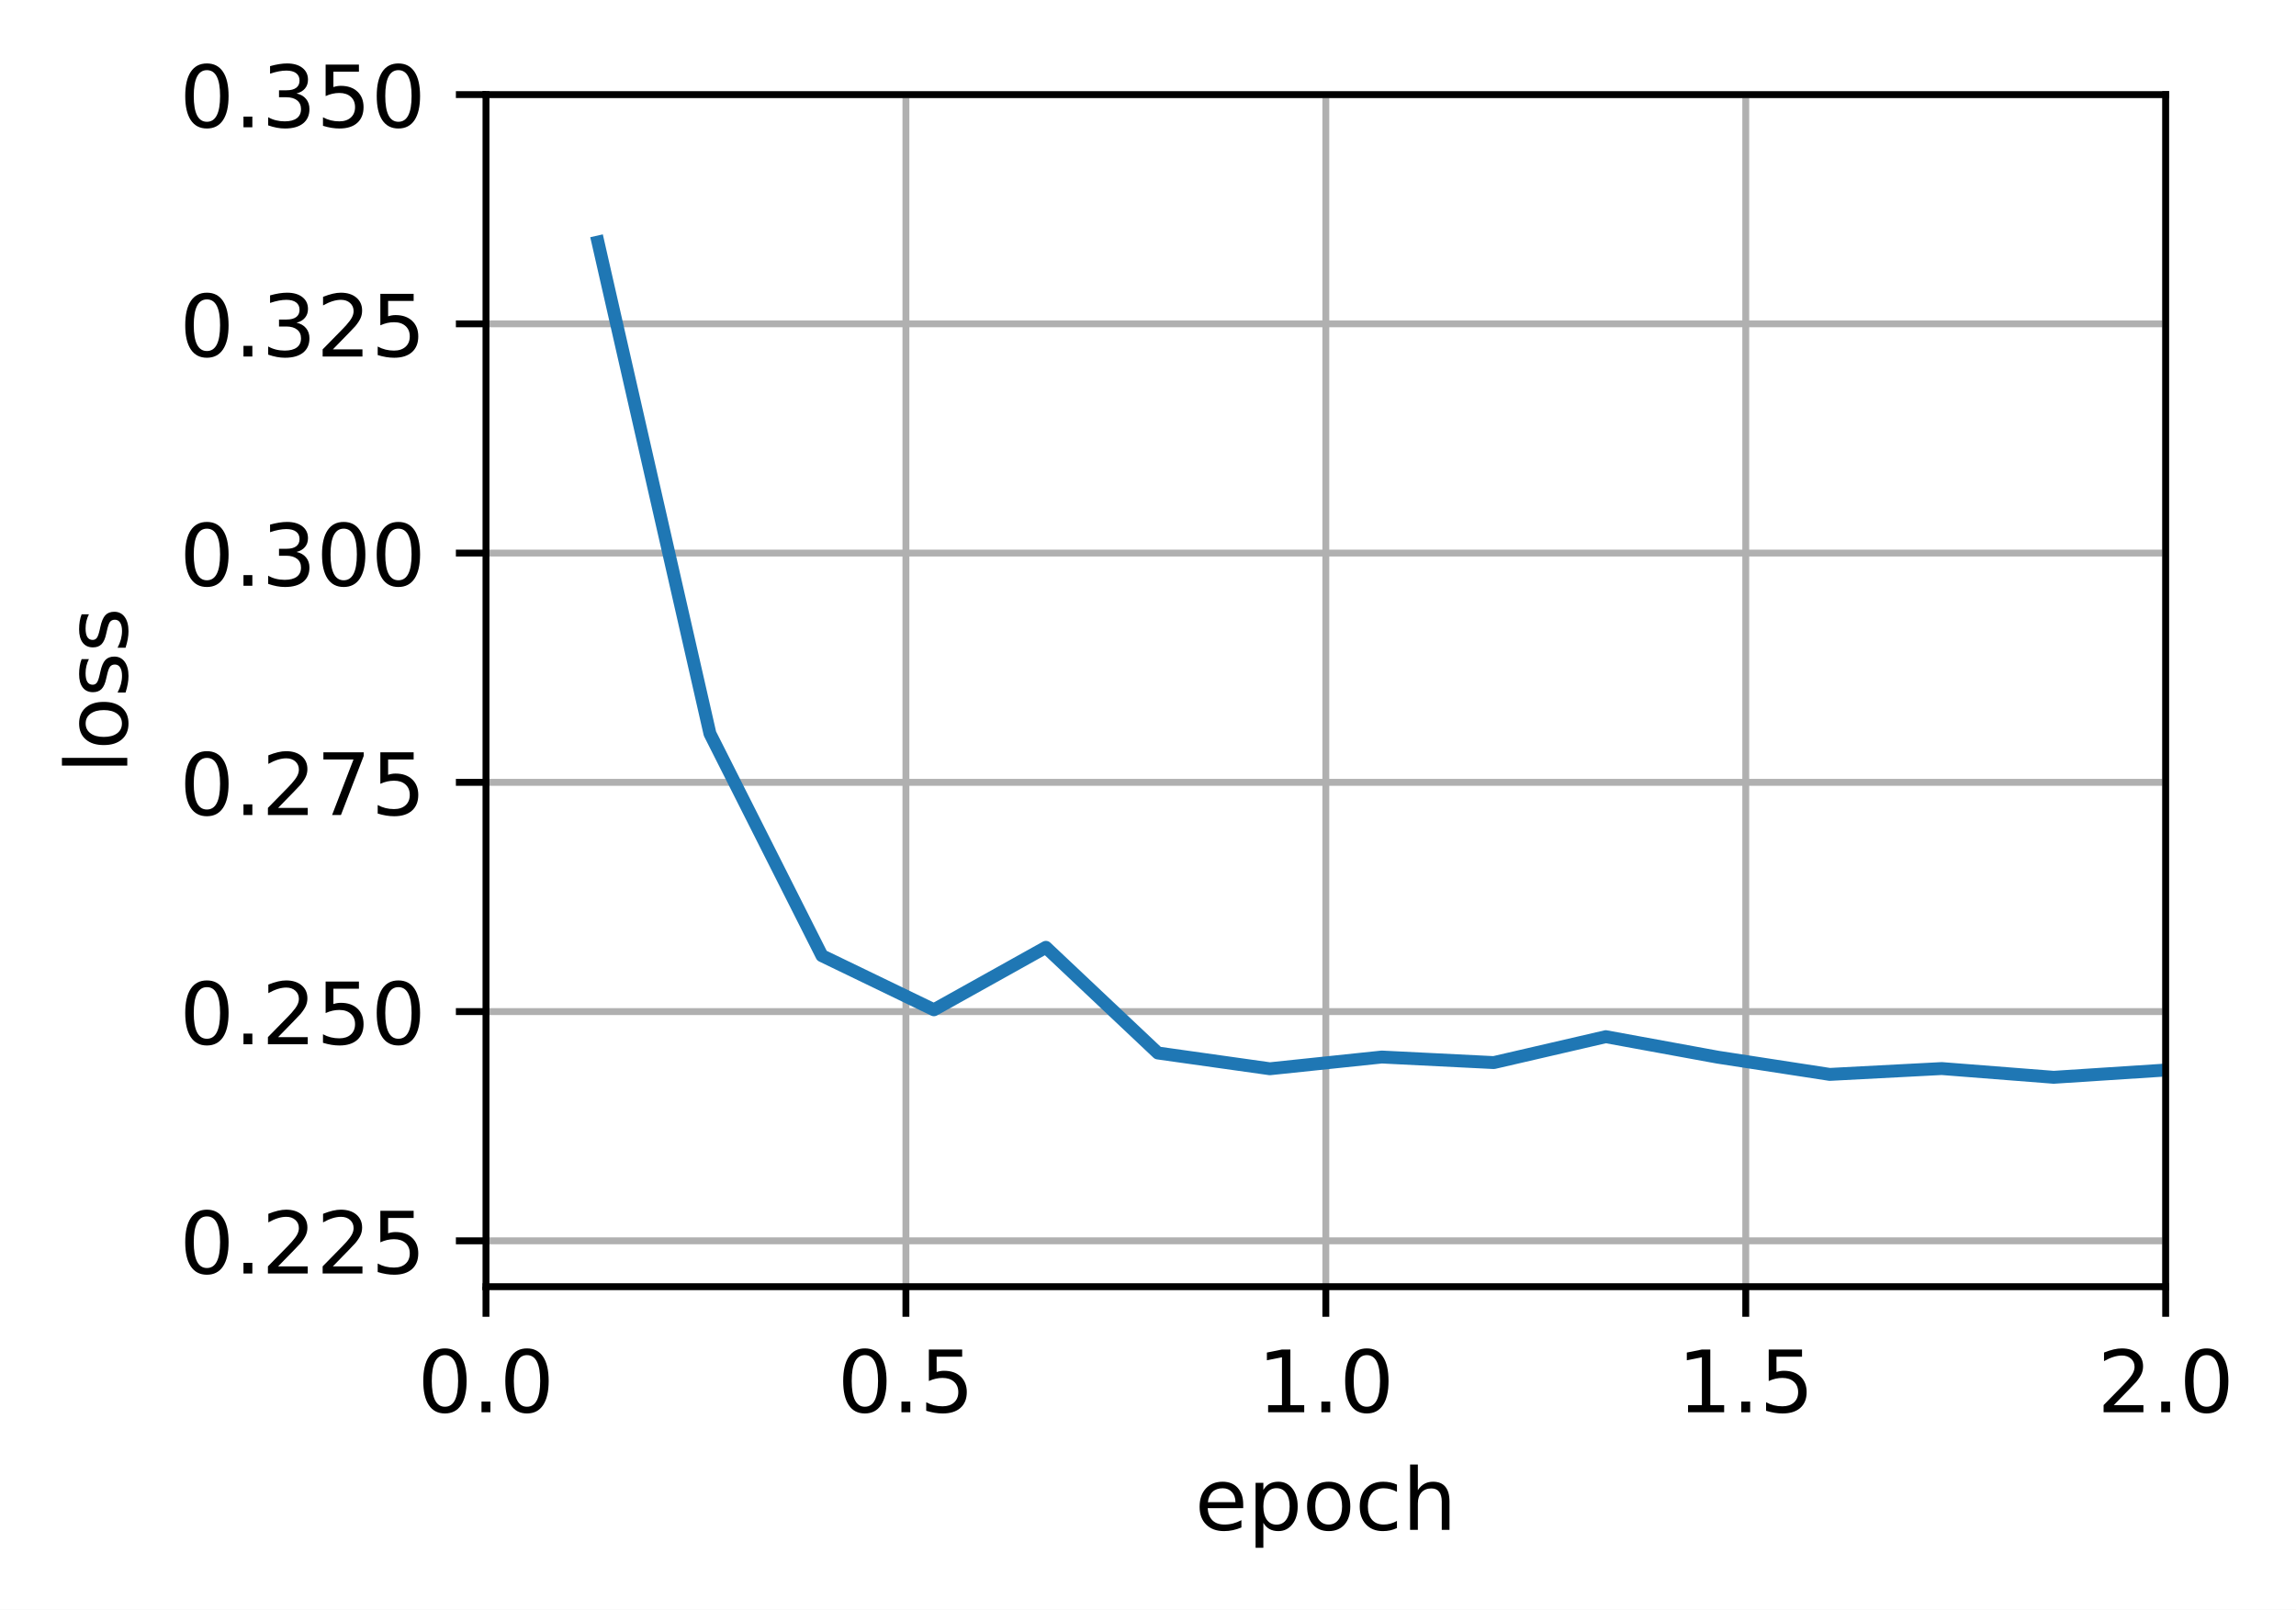
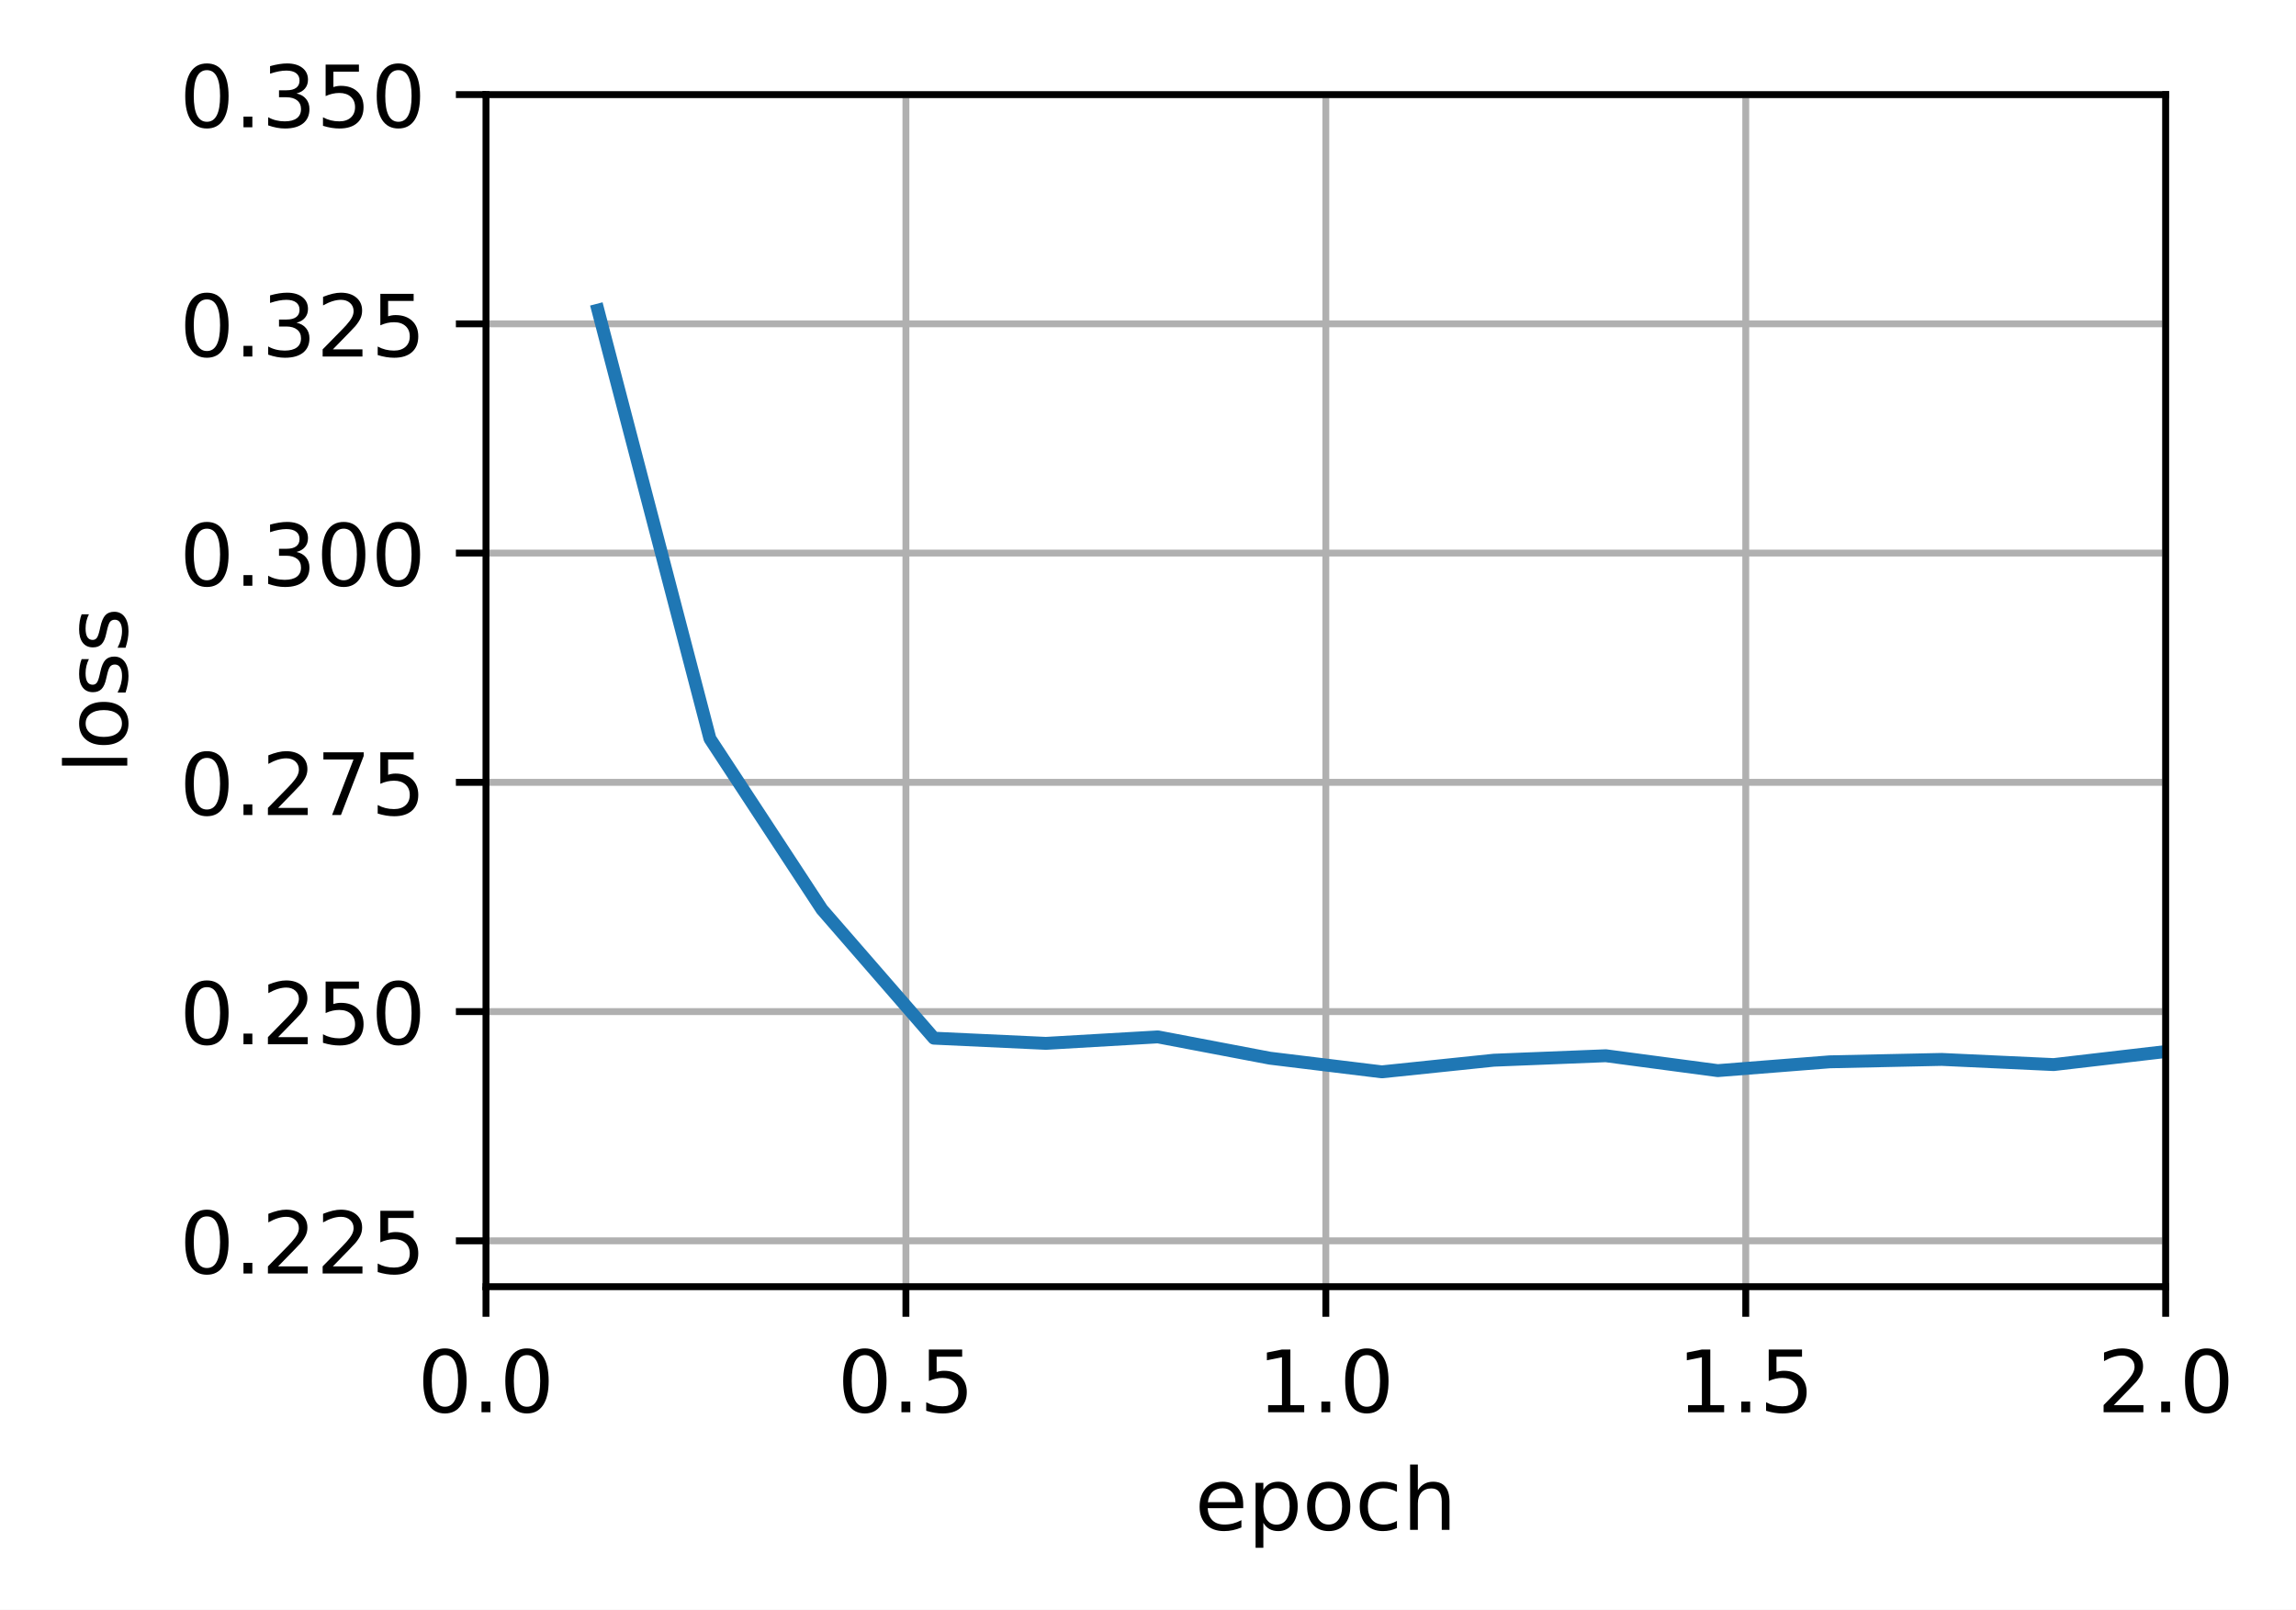
<svg xmlns="http://www.w3.org/2000/svg" xmlns:xlink="http://www.w3.org/1999/xlink" width="266.958pt" height="187.155pt" viewBox="0 0 266.958 187.155" version="1.1">
  <defs>
    <style type="text/css">*{stroke-linejoin: round; stroke-linecap: butt}</style>
  </defs>
  <g id="figure_1">
    <g id="patch_1">
      <path d="M -0 187.155  L 266.958 187.155  L 266.958 -0  L -0 -0  z " style="fill: #ffffff" />
    </g>
    <g id="axes_1">
      <g id="patch_2">
        <path d="M 56.506 149.599  L 251.806 149.599  L 251.806 10.999  L 56.506 10.999  z " style="fill: #ffffff" />
      </g>
      <g id="matplotlib.axis_1">
        <g id="xtick_1">
          <g id="line2d_1">
-             <path d="M 56.506 149.599  L 56.506 10.999  " clip-path="url(#p12503cb89a)" style="fill: none; stroke: #b0b0b0; stroke-width: 0.8; stroke-linecap: square" />
+             <path d="M 56.506 149.599  L 56.506 10.999  " clip-path="url(#p9729d468d1)" style="fill: none; stroke: #b0b0b0; stroke-width: 0.8; stroke-linecap: square" />
          </g>
          <g id="line2d_2">
            <defs>
-               <path id="m8811026979" d="M 0 0  L 0 3.5  " style="stroke: #000000; stroke-width: 0.8" />
-             </defs>
-             <g>
-               <use xlink:href="#m8811026979" x="56.506" y="149.599" style="stroke: #000000; stroke-width: 0.8" />
+               <path id="m207b234a54" d="M 0 0  L 0 3.5  " style="stroke: #000000; stroke-width: 0.8" />
+             </defs>
+             <g>
+               <use xlink:href="#m207b234a54" x="56.506" y="149.599" style="stroke: #000000; stroke-width: 0.8" />
            </g>
          </g>
          <g id="text_1">
            <g transform="translate(48.55469 164.1977) scale(0.1 -0.1)">
              <defs>
                <path id="DejaVuSans-30" d="M 2034 4250  Q 1547 4250 1301 3770  Q 1056 3291 1056 2328  Q 1056 1369 1301 889  Q 1547 409 2034 409  Q 2525 409 2770 889  Q 3016 1369 3016 2328  Q 3016 3291 2770 3770  Q 2525 4250 2034 4250  z M 2034 4750  Q 2819 4750 3233 4129  Q 3647 3509 3647 2328  Q 3647 1150 3233 529  Q 2819 -91 2034 -91  Q 1250 -91 836 529  Q 422 1150 422 2328  Q 422 3509 836 4129  Q 1250 4750 2034 4750  z " transform="scale(0.015625)" />
                <path id="DejaVuSans-2e" d="M 684 794  L 1344 794  L 1344 0  L 684 0  L 684 794  z " transform="scale(0.015625)" />
              </defs>
              <use xlink:href="#DejaVuSans-30" />
              <use xlink:href="#DejaVuSans-2e" x="63.623" />
              <use xlink:href="#DejaVuSans-30" x="95.41" />
            </g>
          </g>
        </g>
        <g id="xtick_2">
          <g id="line2d_3">
-             <path d="M 105.331 149.599  L 105.331 10.999  " clip-path="url(#p12503cb89a)" style="fill: none; stroke: #b0b0b0; stroke-width: 0.8; stroke-linecap: square" />
+             <path d="M 105.331 149.599  L 105.331 10.999  " clip-path="url(#p9729d468d1)" style="fill: none; stroke: #b0b0b0; stroke-width: 0.8; stroke-linecap: square" />
          </g>
          <g id="line2d_4">
            <g>
-               <use xlink:href="#m8811026979" x="105.331" y="149.599" style="stroke: #000000; stroke-width: 0.8" />
+               <use xlink:href="#m207b234a54" x="105.331" y="149.599" style="stroke: #000000; stroke-width: 0.8" />
            </g>
          </g>
          <g id="text_2">
            <g transform="translate(97.37969 164.1977) scale(0.1 -0.1)">
              <defs>
                <path id="DejaVuSans-35" d="M 691 4666  L 3169 4666  L 3169 4134  L 1269 4134  L 1269 2991  Q 1406 3038 1543 3061  Q 1681 3084 1819 3084  Q 2600 3084 3056 2656  Q 3513 2228 3513 1497  Q 3513 744 3044 326  Q 2575 -91 1722 -91  Q 1428 -91 1123 -41  Q 819 9 494 109  L 494 744  Q 775 591 1075 516  Q 1375 441 1709 441  Q 2250 441 2565 725  Q 2881 1009 2881 1497  Q 2881 1984 2565 2268  Q 2250 2553 1709 2553  Q 1456 2553 1204 2497  Q 953 2441 691 2322  L 691 4666  z " transform="scale(0.015625)" />
              </defs>
              <use xlink:href="#DejaVuSans-30" />
              <use xlink:href="#DejaVuSans-2e" x="63.623" />
              <use xlink:href="#DejaVuSans-35" x="95.41" />
            </g>
          </g>
        </g>
        <g id="xtick_3">
          <g id="line2d_5">
-             <path d="M 154.156 149.599  L 154.156 10.999  " clip-path="url(#p12503cb89a)" style="fill: none; stroke: #b0b0b0; stroke-width: 0.8; stroke-linecap: square" />
+             <path d="M 154.156 149.599  L 154.156 10.999  " clip-path="url(#p9729d468d1)" style="fill: none; stroke: #b0b0b0; stroke-width: 0.8; stroke-linecap: square" />
          </g>
          <g id="line2d_6">
            <g>
-               <use xlink:href="#m8811026979" x="154.156" y="149.599" style="stroke: #000000; stroke-width: 0.8" />
+               <use xlink:href="#m207b234a54" x="154.156" y="149.599" style="stroke: #000000; stroke-width: 0.8" />
            </g>
          </g>
          <g id="text_3">
            <g transform="translate(146.2047 164.1977) scale(0.1 -0.1)">
              <defs>
                <path id="DejaVuSans-31" d="M 794 531  L 1825 531  L 1825 4091  L 703 3866  L 703 4441  L 1819 4666  L 2450 4666  L 2450 531  L 3481 531  L 3481 0  L 794 0  L 794 531  z " transform="scale(0.015625)" />
              </defs>
              <use xlink:href="#DejaVuSans-31" />
              <use xlink:href="#DejaVuSans-2e" x="63.623" />
              <use xlink:href="#DejaVuSans-30" x="95.41" />
            </g>
          </g>
        </g>
        <g id="xtick_4">
          <g id="line2d_7">
-             <path d="M 202.981 149.599  L 202.981 10.999  " clip-path="url(#p12503cb89a)" style="fill: none; stroke: #b0b0b0; stroke-width: 0.8; stroke-linecap: square" />
+             <path d="M 202.981 149.599  L 202.981 10.999  " clip-path="url(#p9729d468d1)" style="fill: none; stroke: #b0b0b0; stroke-width: 0.8; stroke-linecap: square" />
          </g>
          <g id="line2d_8">
            <g>
-               <use xlink:href="#m8811026979" x="202.981" y="149.599" style="stroke: #000000; stroke-width: 0.8" />
+               <use xlink:href="#m207b234a54" x="202.981" y="149.599" style="stroke: #000000; stroke-width: 0.8" />
            </g>
          </g>
          <g id="text_4">
            <g transform="translate(195.0297 164.1977) scale(0.1 -0.1)">
              <use xlink:href="#DejaVuSans-31" />
              <use xlink:href="#DejaVuSans-2e" x="63.623" />
              <use xlink:href="#DejaVuSans-35" x="95.41" />
            </g>
          </g>
        </g>
        <g id="xtick_5">
          <g id="line2d_9">
-             <path d="M 251.806 149.599  L 251.806 10.999  " clip-path="url(#p12503cb89a)" style="fill: none; stroke: #b0b0b0; stroke-width: 0.8; stroke-linecap: square" />
+             <path d="M 251.806 149.599  L 251.806 10.999  " clip-path="url(#p9729d468d1)" style="fill: none; stroke: #b0b0b0; stroke-width: 0.8; stroke-linecap: square" />
          </g>
          <g id="line2d_10">
            <g>
-               <use xlink:href="#m8811026979" x="251.806" y="149.599" style="stroke: #000000; stroke-width: 0.8" />
+               <use xlink:href="#m207b234a54" x="251.806" y="149.599" style="stroke: #000000; stroke-width: 0.8" />
            </g>
          </g>
          <g id="text_5">
            <g transform="translate(243.8547 164.1977) scale(0.1 -0.1)">
              <defs>
                <path id="DejaVuSans-32" d="M 1228 531  L 3431 531  L 3431 0  L 469 0  L 469 531  Q 828 903 1448 1529  Q 2069 2156 2228 2338  Q 2531 2678 2651 2914  Q 2772 3150 2772 3378  Q 2772 3750 2511 3984  Q 2250 4219 1831 4219  Q 1534 4219 1204 4116  Q 875 4013 500 3803  L 500 4441  Q 881 4594 1212 4672  Q 1544 4750 1819 4750  Q 2544 4750 2975 4387  Q 3406 4025 3406 3419  Q 3406 3131 3298 2873  Q 3191 2616 2906 2266  Q 2828 2175 2409 1742  Q 1991 1309 1228 531  z " transform="scale(0.015625)" />
              </defs>
              <use xlink:href="#DejaVuSans-32" />
              <use xlink:href="#DejaVuSans-2e" x="63.623" />
              <use xlink:href="#DejaVuSans-30" x="95.41" />
            </g>
          </g>
        </g>
        <g id="text_6">
          <g transform="translate(138.9281 177.8758) scale(0.1 -0.1)">
            <defs>
              <path id="DejaVuSans-65" d="M 3597 1894  L 3597 1613  L 953 1613  Q 991 1019 1311 708  Q 1631 397 2203 397  Q 2534 397 2845 478  Q 3156 559 3463 722  L 3463 178  Q 3153 47 2828 -22  Q 2503 -91 2169 -91  Q 1331 -91 842 396  Q 353 884 353 1716  Q 353 2575 817 3079  Q 1281 3584 2069 3584  Q 2775 3584 3186 3129  Q 3597 2675 3597 1894  z M 3022 2063  Q 3016 2534 2758 2815  Q 2500 3097 2075 3097  Q 1594 3097 1305 2825  Q 1016 2553 972 2059  L 3022 2063  z " transform="scale(0.015625)" />
              <path id="DejaVuSans-70" d="M 1159 525  L 1159 -1331  L 581 -1331  L 581 3500  L 1159 3500  L 1159 2969  Q 1341 3281 1617 3432  Q 1894 3584 2278 3584  Q 2916 3584 3314 3078  Q 3713 2572 3713 1747  Q 3713 922 3314 415  Q 2916 -91 2278 -91  Q 1894 -91 1617 61  Q 1341 213 1159 525  z M 3116 1747  Q 3116 2381 2855 2742  Q 2594 3103 2138 3103  Q 1681 3103 1420 2742  Q 1159 2381 1159 1747  Q 1159 1113 1420 752  Q 1681 391 2138 391  Q 2594 391 2855 752  Q 3116 1113 3116 1747  z " transform="scale(0.015625)" />
              <path id="DejaVuSans-6f" d="M 1959 3097  Q 1497 3097 1228 2736  Q 959 2375 959 1747  Q 959 1119 1226 758  Q 1494 397 1959 397  Q 2419 397 2687 759  Q 2956 1122 2956 1747  Q 2956 2369 2687 2733  Q 2419 3097 1959 3097  z M 1959 3584  Q 2709 3584 3137 3096  Q 3566 2609 3566 1747  Q 3566 888 3137 398  Q 2709 -91 1959 -91  Q 1206 -91 779 398  Q 353 888 353 1747  Q 353 2609 779 3096  Q 1206 3584 1959 3584  z " transform="scale(0.015625)" />
              <path id="DejaVuSans-63" d="M 3122 3366  L 3122 2828  Q 2878 2963 2633 3030  Q 2388 3097 2138 3097  Q 1578 3097 1268 2742  Q 959 2388 959 1747  Q 959 1106 1268 751  Q 1578 397 2138 397  Q 2388 397 2633 464  Q 2878 531 3122 666  L 3122 134  Q 2881 22 2623 -34  Q 2366 -91 2075 -91  Q 1284 -91 818 406  Q 353 903 353 1747  Q 353 2603 823 3093  Q 1294 3584 2113 3584  Q 2378 3584 2631 3529  Q 2884 3475 3122 3366  z " transform="scale(0.015625)" />
              <path id="DejaVuSans-68" d="M 3513 2113  L 3513 0  L 2938 0  L 2938 2094  Q 2938 2591 2744 2837  Q 2550 3084 2163 3084  Q 1697 3084 1428 2787  Q 1159 2491 1159 1978  L 1159 0  L 581 0  L 581 4863  L 1159 4863  L 1159 2956  Q 1366 3272 1645 3428  Q 1925 3584 2291 3584  Q 2894 3584 3203 3211  Q 3513 2838 3513 2113  z " transform="scale(0.015625)" />
            </defs>
            <use xlink:href="#DejaVuSans-65" />
            <use xlink:href="#DejaVuSans-70" x="61.523" />
            <use xlink:href="#DejaVuSans-6f" x="125" />
            <use xlink:href="#DejaVuSans-63" x="186.182" />
            <use xlink:href="#DejaVuSans-68" x="241.162" />
          </g>
        </g>
      </g>
      <g id="matplotlib.axis_2">
        <g id="ytick_1">
          <g id="line2d_11">
-             <path d="M 56.506 144.268  L 251.806 144.268  " clip-path="url(#p12503cb89a)" style="fill: none; stroke: #b0b0b0; stroke-width: 0.8; stroke-linecap: square" />
+             <path d="M 56.506 144.268  L 251.806 144.268  " clip-path="url(#p9729d468d1)" style="fill: none; stroke: #b0b0b0; stroke-width: 0.8; stroke-linecap: square" />
          </g>
          <g id="line2d_12">
            <defs>
-               <path id="m1545b2ad24" d="M 0 0  L -3.5 0  " style="stroke: #000000; stroke-width: 0.8" />
-             </defs>
-             <g>
-               <use xlink:href="#m1545b2ad24" x="56.506" y="144.268" style="stroke: #000000; stroke-width: 0.8" />
+               <path id="me6cce7dc6a" d="M 0 0  L -3.5 0  " style="stroke: #000000; stroke-width: 0.8" />
+             </defs>
+             <g>
+               <use xlink:href="#me6cce7dc6a" x="56.506" y="144.268" style="stroke: #000000; stroke-width: 0.8" />
            </g>
          </g>
          <g id="text_7">
            <g transform="translate(20.87813 148.0677) scale(0.1 -0.1)">
              <use xlink:href="#DejaVuSans-30" />
              <use xlink:href="#DejaVuSans-2e" x="63.623" />
              <use xlink:href="#DejaVuSans-32" x="95.41" />
              <use xlink:href="#DejaVuSans-32" x="159.033" />
              <use xlink:href="#DejaVuSans-35" x="222.656" />
            </g>
          </g>
        </g>
        <g id="ytick_2">
          <g id="line2d_13">
-             <path d="M 56.506 117.615  L 251.806 117.615  " clip-path="url(#p12503cb89a)" style="fill: none; stroke: #b0b0b0; stroke-width: 0.8; stroke-linecap: square" />
+             <path d="M 56.506 117.615  L 251.806 117.615  " clip-path="url(#p9729d468d1)" style="fill: none; stroke: #b0b0b0; stroke-width: 0.8; stroke-linecap: square" />
          </g>
          <g id="line2d_14">
            <g>
-               <use xlink:href="#m1545b2ad24" x="56.506" y="117.615" style="stroke: #000000; stroke-width: 0.8" />
+               <use xlink:href="#me6cce7dc6a" x="56.506" y="117.615" style="stroke: #000000; stroke-width: 0.8" />
            </g>
          </g>
          <g id="text_8">
            <g transform="translate(20.87813 121.4138) scale(0.1 -0.1)">
              <use xlink:href="#DejaVuSans-30" />
              <use xlink:href="#DejaVuSans-2e" x="63.623" />
              <use xlink:href="#DejaVuSans-32" x="95.41" />
              <use xlink:href="#DejaVuSans-35" x="159.033" />
              <use xlink:href="#DejaVuSans-30" x="222.656" />
            </g>
          </g>
        </g>
        <g id="ytick_3">
          <g id="line2d_15">
-             <path d="M 56.506 90.961  L 251.806 90.961  " clip-path="url(#p12503cb89a)" style="fill: none; stroke: #b0b0b0; stroke-width: 0.8; stroke-linecap: square" />
+             <path d="M 56.506 90.961  L 251.806 90.961  " clip-path="url(#p9729d468d1)" style="fill: none; stroke: #b0b0b0; stroke-width: 0.8; stroke-linecap: square" />
          </g>
          <g id="line2d_16">
            <g>
-               <use xlink:href="#m1545b2ad24" x="56.506" y="90.961" style="stroke: #000000; stroke-width: 0.8" />
+               <use xlink:href="#me6cce7dc6a" x="56.506" y="90.961" style="stroke: #000000; stroke-width: 0.8" />
            </g>
          </g>
          <g id="text_9">
            <g transform="translate(20.87813 94.75998) scale(0.1 -0.1)">
              <defs>
                <path id="DejaVuSans-37" d="M 525 4666  L 3525 4666  L 3525 4397  L 1831 0  L 1172 0  L 2766 4134  L 525 4134  L 525 4666  z " transform="scale(0.015625)" />
              </defs>
              <use xlink:href="#DejaVuSans-30" />
              <use xlink:href="#DejaVuSans-2e" x="63.623" />
              <use xlink:href="#DejaVuSans-32" x="95.41" />
              <use xlink:href="#DejaVuSans-37" x="159.033" />
              <use xlink:href="#DejaVuSans-35" x="222.656" />
            </g>
          </g>
        </g>
        <g id="ytick_4">
          <g id="line2d_17">
-             <path d="M 56.506 64.307  L 251.806 64.307  " clip-path="url(#p12503cb89a)" style="fill: none; stroke: #b0b0b0; stroke-width: 0.8; stroke-linecap: square" />
+             <path d="M 56.506 64.307  L 251.806 64.307  " clip-path="url(#p9729d468d1)" style="fill: none; stroke: #b0b0b0; stroke-width: 0.8; stroke-linecap: square" />
          </g>
          <g id="line2d_18">
            <g>
-               <use xlink:href="#m1545b2ad24" x="56.506" y="64.307" style="stroke: #000000; stroke-width: 0.8" />
+               <use xlink:href="#me6cce7dc6a" x="56.506" y="64.307" style="stroke: #000000; stroke-width: 0.8" />
            </g>
          </g>
          <g id="text_10">
            <g transform="translate(20.87813 68.10613) scale(0.1 -0.1)">
              <defs>
                <path id="DejaVuSans-33" d="M 2597 2516  Q 3050 2419 3304 2112  Q 3559 1806 3559 1356  Q 3559 666 3084 287  Q 2609 -91 1734 -91  Q 1441 -91 1130 -33  Q 819 25 488 141  L 488 750  Q 750 597 1062 519  Q 1375 441 1716 441  Q 2309 441 2620 675  Q 2931 909 2931 1356  Q 2931 1769 2642 2001  Q 2353 2234 1838 2234  L 1294 2234  L 1294 2753  L 1863 2753  Q 2328 2753 2575 2939  Q 2822 3125 2822 3475  Q 2822 3834 2567 4026  Q 2313 4219 1838 4219  Q 1578 4219 1281 4162  Q 984 4106 628 3988  L 628 4550  Q 988 4650 1302 4700  Q 1616 4750 1894 4750  Q 2613 4750 3031 4423  Q 3450 4097 3450 3541  Q 3450 3153 3228 2886  Q 3006 2619 2597 2516  z " transform="scale(0.015625)" />
              </defs>
              <use xlink:href="#DejaVuSans-30" />
              <use xlink:href="#DejaVuSans-2e" x="63.623" />
              <use xlink:href="#DejaVuSans-33" x="95.41" />
              <use xlink:href="#DejaVuSans-30" x="159.033" />
              <use xlink:href="#DejaVuSans-30" x="222.656" />
            </g>
          </g>
        </g>
        <g id="ytick_5">
          <g id="line2d_19">
-             <path d="M 56.506 37.653  L 251.806 37.653  " clip-path="url(#p12503cb89a)" style="fill: none; stroke: #b0b0b0; stroke-width: 0.8; stroke-linecap: square" />
+             <path d="M 56.506 37.653  L 251.806 37.653  " clip-path="url(#p9729d468d1)" style="fill: none; stroke: #b0b0b0; stroke-width: 0.8; stroke-linecap: square" />
          </g>
          <g id="line2d_20">
            <g>
-               <use xlink:href="#m1545b2ad24" x="56.506" y="37.653" style="stroke: #000000; stroke-width: 0.8" />
+               <use xlink:href="#me6cce7dc6a" x="56.506" y="37.653" style="stroke: #000000; stroke-width: 0.8" />
            </g>
          </g>
          <g id="text_11">
            <g transform="translate(20.87813 41.45228) scale(0.1 -0.1)">
              <use xlink:href="#DejaVuSans-30" />
              <use xlink:href="#DejaVuSans-2e" x="63.623" />
              <use xlink:href="#DejaVuSans-33" x="95.41" />
              <use xlink:href="#DejaVuSans-32" x="159.033" />
              <use xlink:href="#DejaVuSans-35" x="222.656" />
            </g>
          </g>
        </g>
        <g id="ytick_6">
          <g id="line2d_21">
-             <path d="M 56.506 10.999  L 251.806 10.999  " clip-path="url(#p12503cb89a)" style="fill: none; stroke: #b0b0b0; stroke-width: 0.8; stroke-linecap: square" />
+             <path d="M 56.506 10.999  L 251.806 10.999  " clip-path="url(#p9729d468d1)" style="fill: none; stroke: #b0b0b0; stroke-width: 0.8; stroke-linecap: square" />
          </g>
          <g id="line2d_22">
            <g>
-               <use xlink:href="#m1545b2ad24" x="56.506" y="10.999" style="stroke: #000000; stroke-width: 0.8" />
+               <use xlink:href="#me6cce7dc6a" x="56.506" y="10.999" style="stroke: #000000; stroke-width: 0.8" />
            </g>
          </g>
          <g id="text_12">
            <g transform="translate(20.87813 14.79844) scale(0.1 -0.1)">
              <use xlink:href="#DejaVuSans-30" />
              <use xlink:href="#DejaVuSans-2e" x="63.623" />
              <use xlink:href="#DejaVuSans-33" x="95.41" />
              <use xlink:href="#DejaVuSans-35" x="159.033" />
              <use xlink:href="#DejaVuSans-30" x="222.656" />
            </g>
          </g>
        </g>
        <g id="text_13">
          <g transform="translate(14.79844 89.95703) rotate(-90) scale(0.1 -0.1)">
            <defs>
              <path id="DejaVuSans-6c" d="M 603 4863  L 1178 4863  L 1178 0  L 603 0  L 603 4863  z " transform="scale(0.015625)" />
              <path id="DejaVuSans-73" d="M 2834 3397  L 2834 2853  Q 2591 2978 2328 3040  Q 2066 3103 1784 3103  Q 1356 3103 1142 2972  Q 928 2841 928 2578  Q 928 2378 1081 2264  Q 1234 2150 1697 2047  L 1894 2003  Q 2506 1872 2764 1633  Q 3022 1394 3022 966  Q 3022 478 2636 193  Q 2250 -91 1575 -91  Q 1294 -91 989 -36  Q 684 19 347 128  L 347 722  Q 666 556 975 473  Q 1284 391 1588 391  Q 1994 391 2212 530  Q 2431 669 2431 922  Q 2431 1156 2273 1281  Q 2116 1406 1581 1522  L 1381 1569  Q 847 1681 609 1914  Q 372 2147 372 2553  Q 372 3047 722 3315  Q 1072 3584 1716 3584  Q 2034 3584 2315 3537  Q 2597 3491 2834 3397  z " transform="scale(0.015625)" />
            </defs>
            <use xlink:href="#DejaVuSans-6c" />
            <use xlink:href="#DejaVuSans-6f" x="27.783" />
            <use xlink:href="#DejaVuSans-73" x="88.965" />
            <use xlink:href="#DejaVuSans-73" x="141.064" />
          </g>
        </g>
      </g>
      <g id="line2d_23">
-         <path d="M 69.526 28.145  L 82.546 85.3  L 95.566 111.113  L 108.586 117.405  L 121.606 110.144  L 134.626 122.429  L 147.646 124.262  L 160.666 122.898  L 173.686 123.545  L 186.706 120.532  L 199.726 122.916  L 212.746 124.919  L 225.766 124.238  L 238.786 125.255  L 251.806 124.412  " clip-path="url(#p12503cb89a)" style="fill: none; stroke: #1f77b4; stroke-width: 1.5; stroke-linecap: square" />
+         <path d="M 69.526 36.062  L 82.546 85.886  L 95.566 105.732  L 108.586 120.706  L 121.606 121.309  L 134.626 120.556  L 147.646 123.032  L 160.666 124.621  L 173.686 123.268  L 186.706 122.748  L 199.726 124.479  L 212.746 123.456  L 225.766 123.176  L 238.786 123.777  L 251.806 122.261  " clip-path="url(#p9729d468d1)" style="fill: none; stroke: #1f77b4; stroke-width: 1.5; stroke-linecap: square" />
      </g>
      <g id="patch_3">
        <path d="M 56.506 149.599  L 56.506 10.999  " style="fill: none; stroke: #000000; stroke-width: 0.8; stroke-linejoin: miter; stroke-linecap: square" />
      </g>
      <g id="patch_4">
        <path d="M 251.806 149.599  L 251.806 10.999  " style="fill: none; stroke: #000000; stroke-width: 0.8; stroke-linejoin: miter; stroke-linecap: square" />
      </g>
      <g id="patch_5">
        <path d="M 56.506 149.599  L 251.806 149.599  " style="fill: none; stroke: #000000; stroke-width: 0.8; stroke-linejoin: miter; stroke-linecap: square" />
      </g>
      <g id="patch_6">
        <path d="M 56.506 10.999  L 251.806 10.999  " style="fill: none; stroke: #000000; stroke-width: 0.8; stroke-linejoin: miter; stroke-linecap: square" />
      </g>
    </g>
  </g>
  <defs>
-     <clipPath id="p12503cb89a">
+     <clipPath id="p9729d468d1">
      <rect x="56.506" y="10.999" width="195.3" height="138.6" />
    </clipPath>
  </defs>
</svg>
